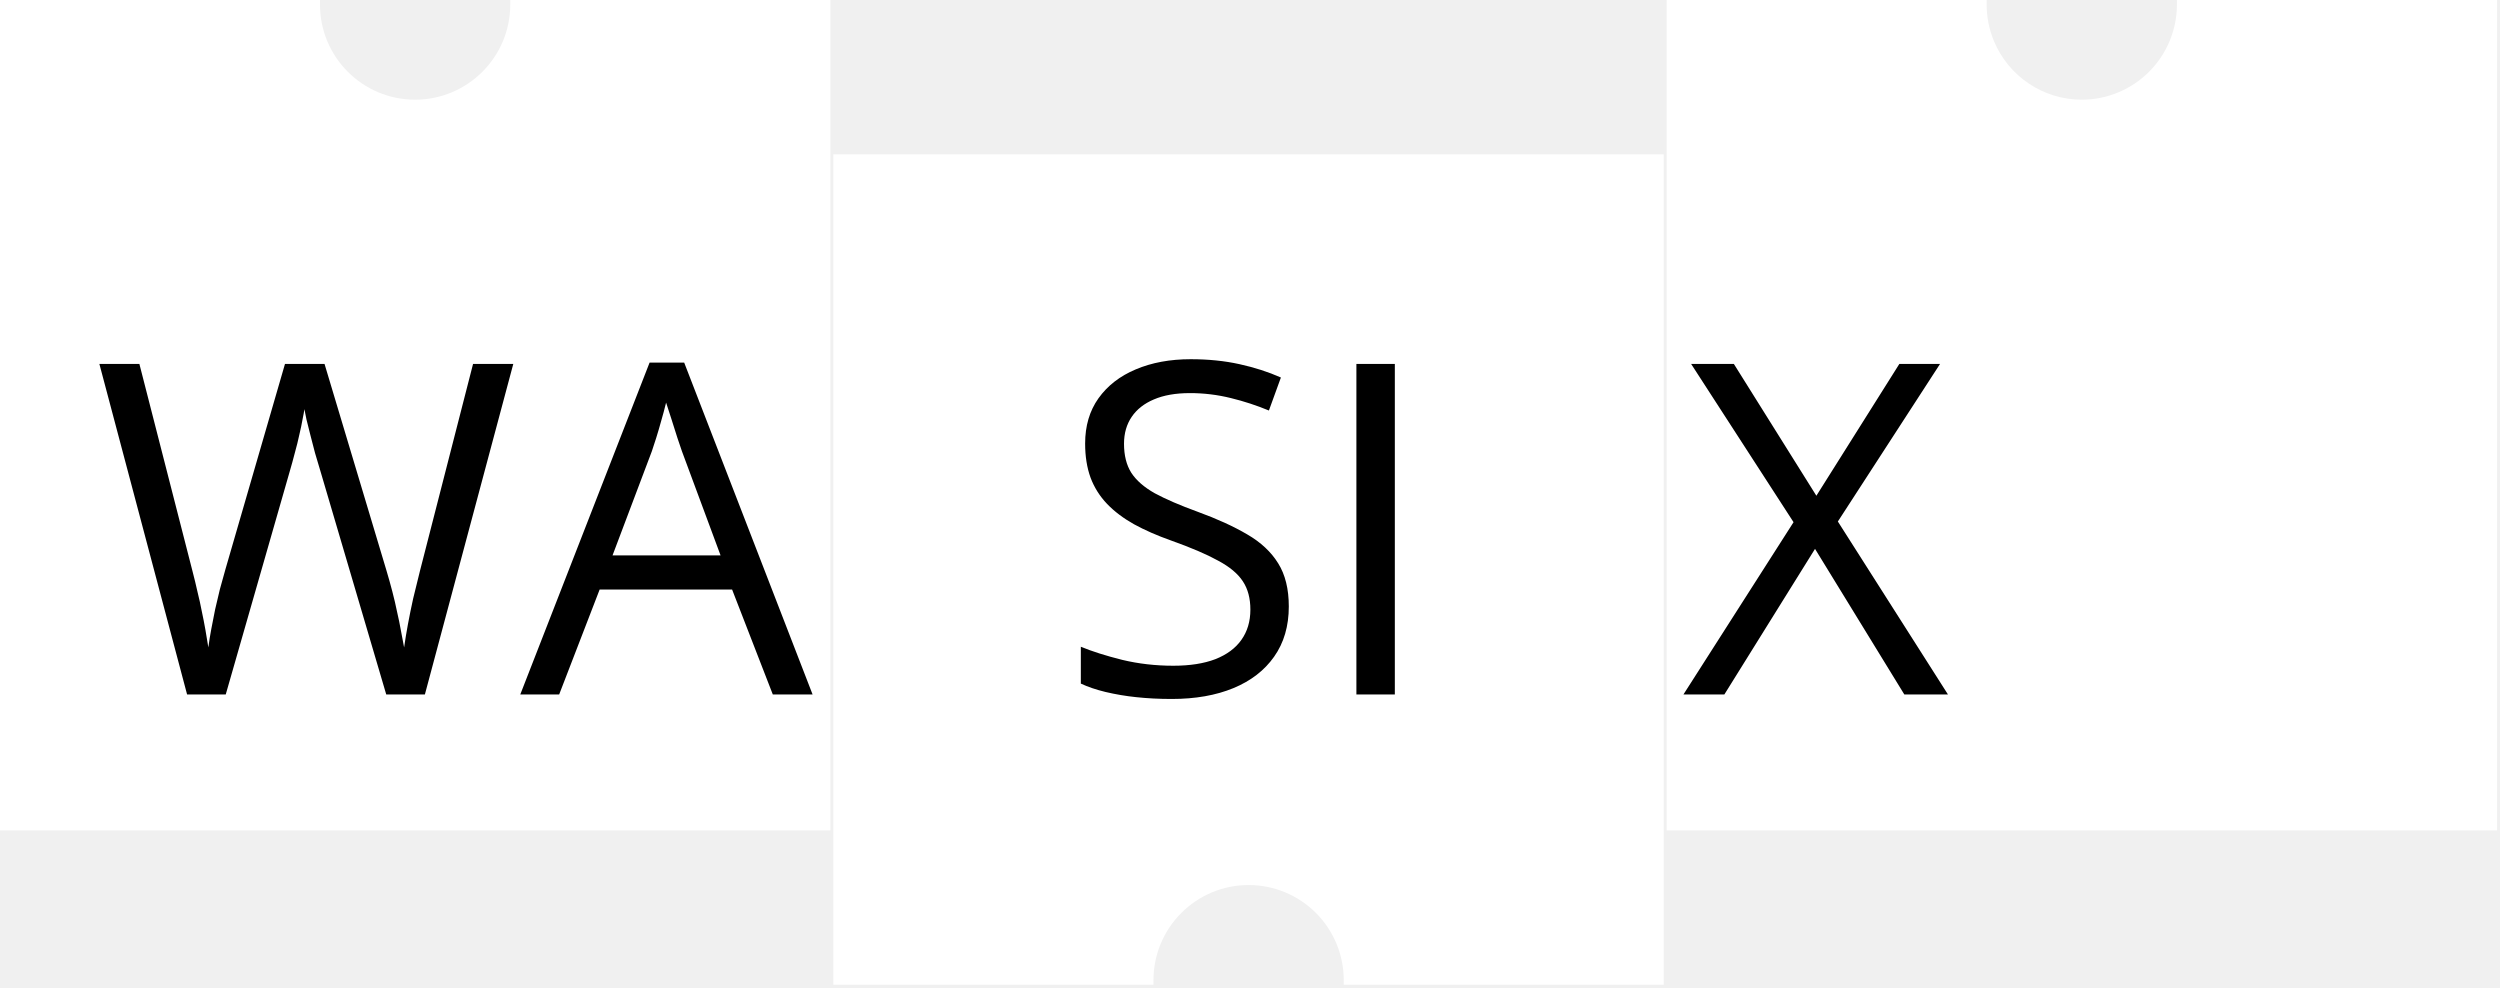
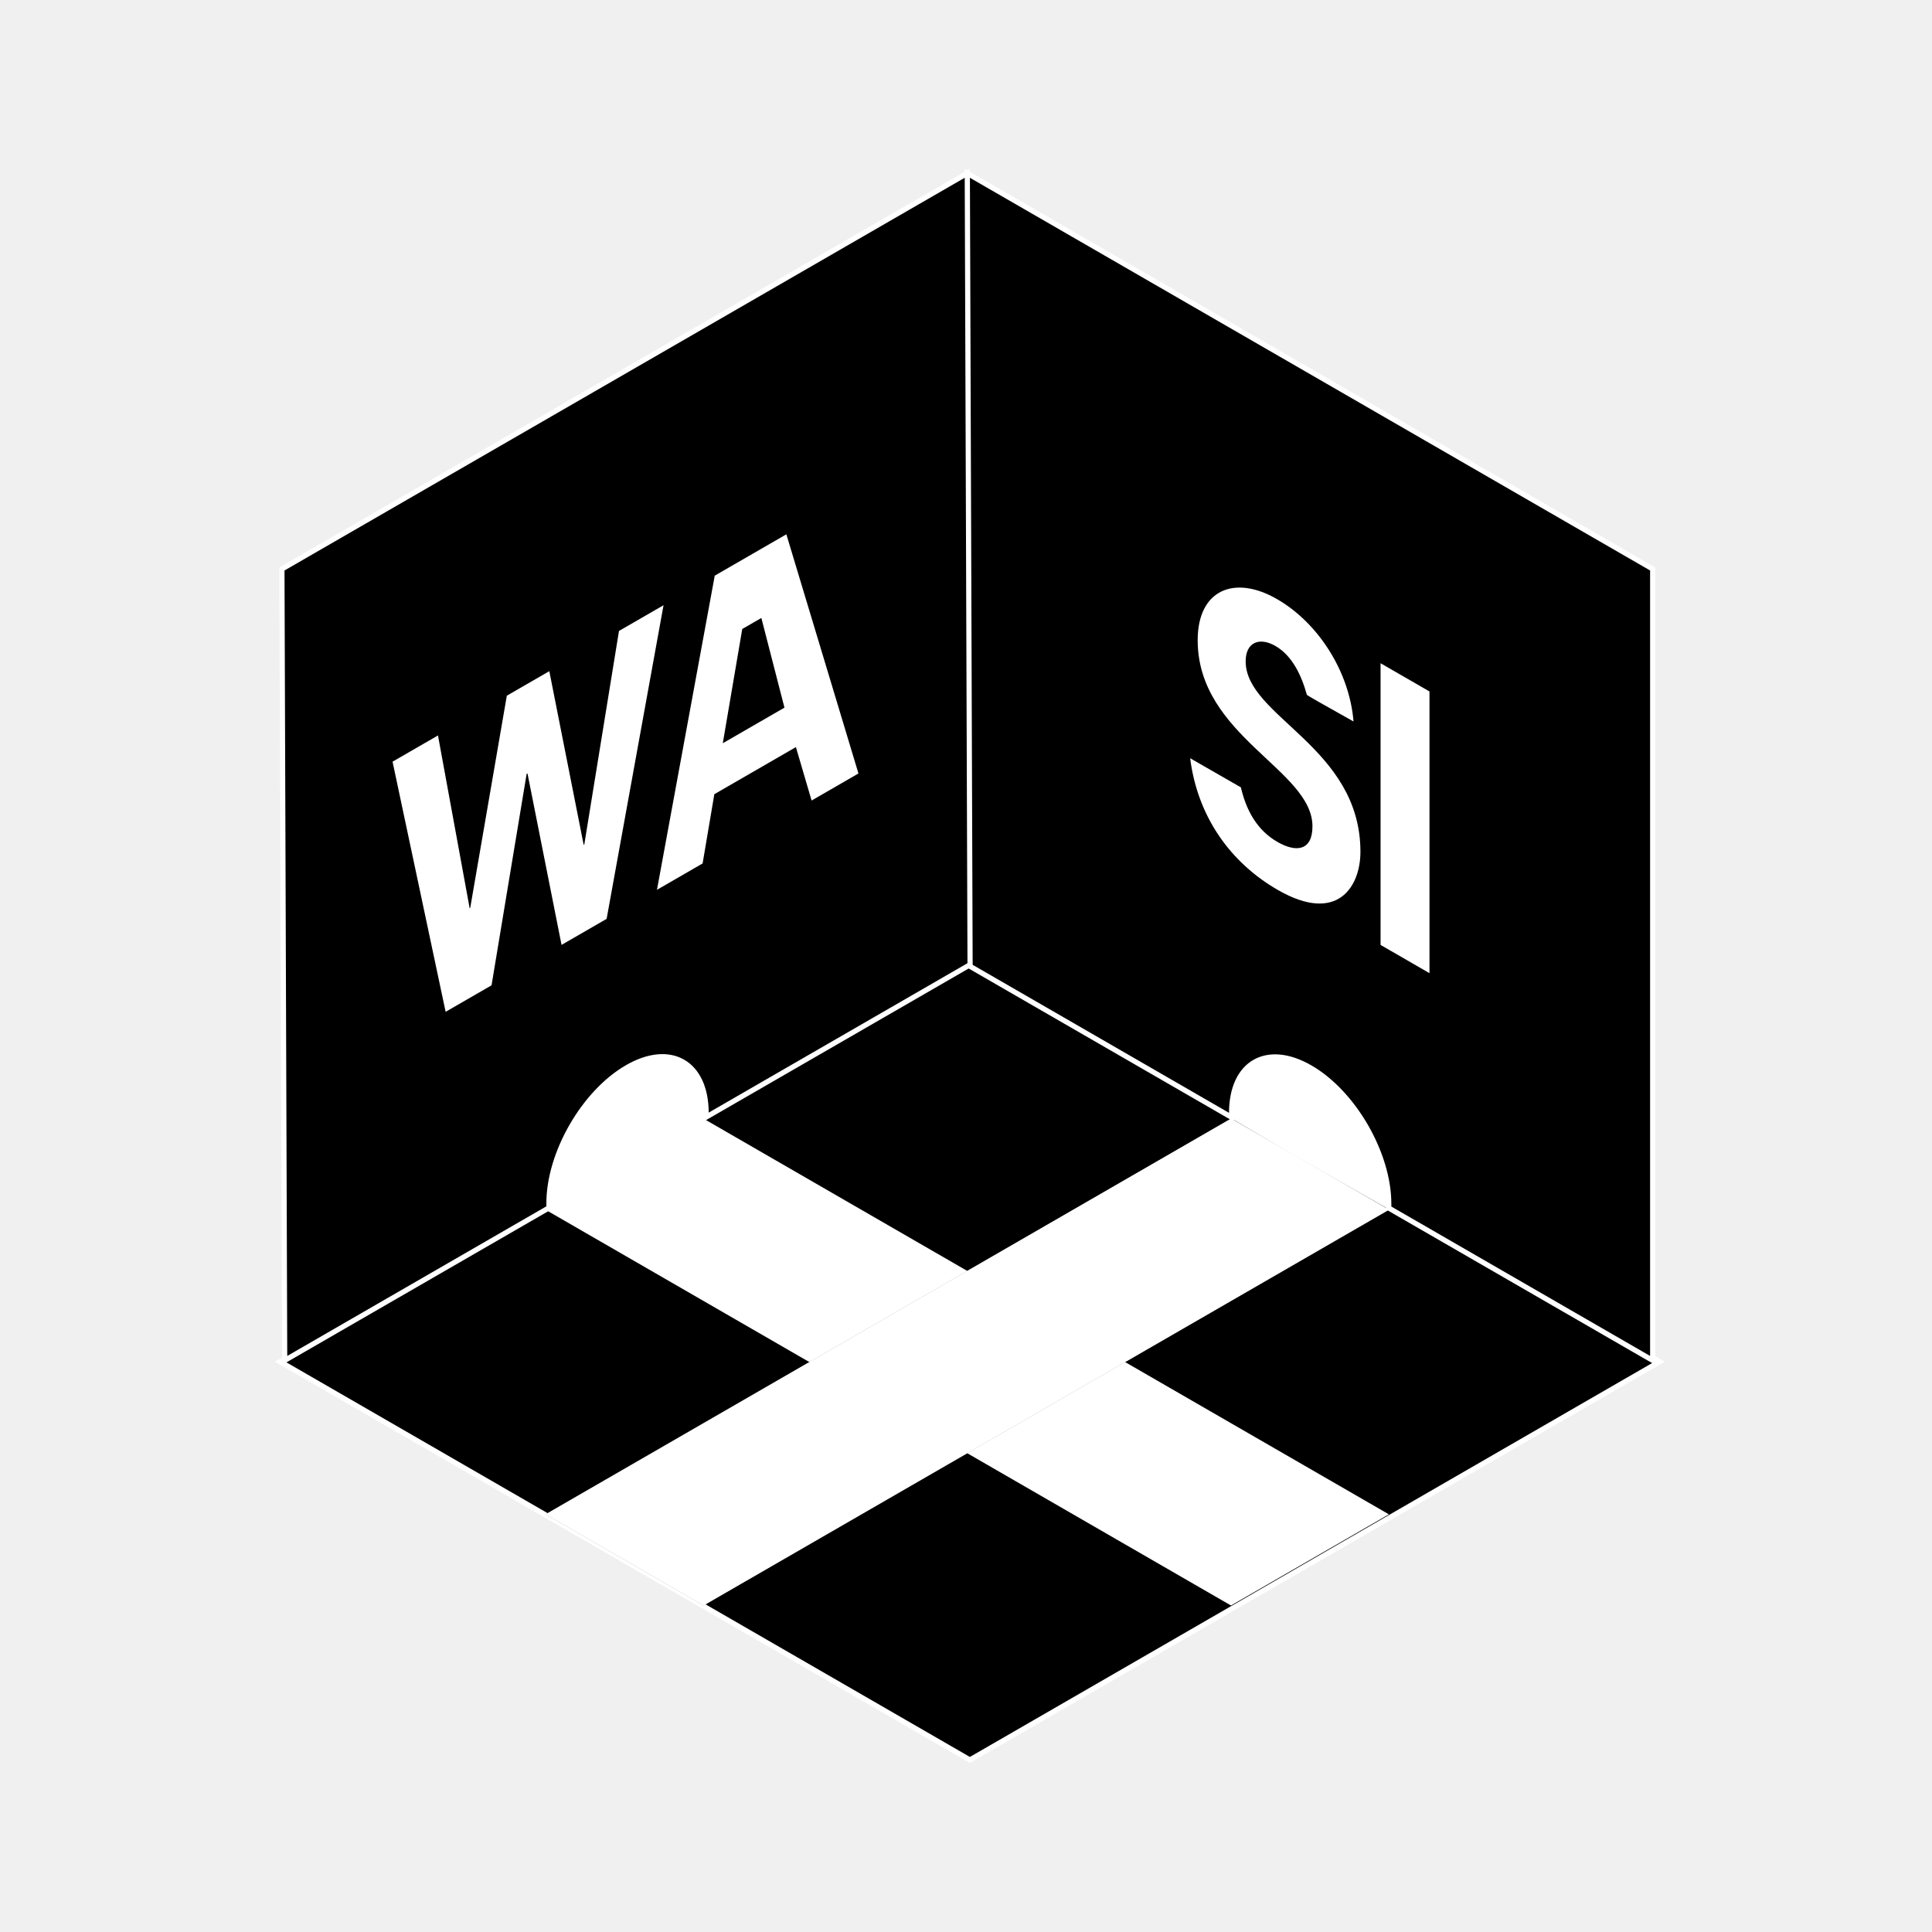
- <svg xmlns="http://www.w3.org/2000/svg" width="324" height="128" fill="none" viewBox="0 0 324 128">
-   <path fill="#fff" d="m79.87 67.39-3.11 13.99h9.68l-3.57-13.99h-3Z" />
-   <path fill="#fff" d="M66.13 0c.01.193.01.387 0 .58a12.34 12.34 0 0 1-12.34 12.34A12.329 12.329 0 0 1 41.47.58a5.61 5.61 0 0 1 0-.58H0v107.62h107.62V0H66.13Zm69.62 60.23 3.11-13.99h-9.68l3.57 13.99h3Z" />
-   <path fill="#fff" d="M149.49 127.62a5.61 5.61 0 0 1 0-.58 12.338 12.338 0 0 1 12.34-12.34 12.344 12.344 0 0 1 8.716 3.618 12.323 12.323 0 0 1 3.604 8.722c.01.193.01.387 0 .58h41.47V20H108v107.62h41.49Zm146.38-60.23-3.11 13.99h9.68l-3.57-13.99h-3Z" />
-   <path fill="#fff" d="M282.13 0c.01.193.01.387 0 .58a12.342 12.342 0 0 1-3.614 8.726 12.34 12.34 0 0 1-8.726 3.614 12.333 12.333 0 0 1-11.385-7.62 12.325 12.325 0 0 1-.935-4.72 5.61 5.61 0 0 1 0-.58H216v107.62h107.62V0h-41.49Z" />
-   <path fill="#000" d="M167.029 78.603c0 2.54-.634 4.708-1.904 6.504-1.25 1.778-3.008 3.135-5.273 4.073-2.266.937-4.932 1.406-7.998 1.406-1.622 0-3.155-.078-4.6-.234a31.266 31.266 0 0 1-3.984-.674c-1.211-.293-2.276-.655-3.194-1.084v-4.776c1.465.606 3.252 1.172 5.362 1.7 2.109.507 4.316.761 6.621.761 2.148 0 3.964-.283 5.449-.85 1.484-.585 2.607-1.415 3.369-2.49.781-1.093 1.172-2.402 1.172-3.925 0-1.465-.322-2.686-.967-3.662-.644-.996-1.719-1.895-3.223-2.696-1.484-.82-3.515-1.69-6.093-2.607-1.817-.645-3.418-1.348-4.805-2.11-1.387-.78-2.549-1.66-3.486-2.636a9.922 9.922 0 0 1-2.139-3.399c-.469-1.289-.703-2.763-.703-4.424 0-2.285.576-4.238 1.728-5.859 1.172-1.64 2.784-2.89 4.834-3.75 2.071-.879 4.444-1.318 7.119-1.318 2.286 0 4.395.215 6.329.644 1.953.43 3.74 1.006 5.361 1.729l-1.553 4.277a33.763 33.763 0 0 0-4.922-1.611 21.896 21.896 0 0 0-5.332-.645c-1.836 0-3.388.274-4.658.82-1.25.528-2.207 1.28-2.871 2.256-.664.977-.996 2.14-.996 3.487 0 1.504.312 2.754.937 3.75.645.996 1.661 1.885 3.047 2.666 1.406.761 3.262 1.562 5.567 2.402 2.519.918 4.658 1.895 6.416 2.93 1.757 1.015 3.095 2.265 4.013 3.75.918 1.465 1.377 3.33 1.377 5.596ZM175.789 90V47.168h4.981V90h-4.981Zm76.664 0h-5.654l-11.572-18.867L223.479 90h-5.303l14.267-22.324-13.271-20.508h5.537l10.693 17.08 10.752-17.08h5.274l-13.242 20.42L252.453 90ZM66.522 47.168 55.066 90h-5.01l-8.495-28.828c-.254-.82-.498-1.64-.733-2.461-.215-.84-.42-1.63-.615-2.373-.195-.762-.361-1.426-.498-1.992l-.264-1.319c-.039.293-.117.723-.234 1.29a32.95 32.95 0 0 1-.41 1.962 37.879 37.879 0 0 1-.586 2.373c-.215.84-.45 1.69-.703 2.55L29.256 90h-5.01L12.88 47.168h5.185l6.885 26.865c.235.899.45 1.787.645 2.666.215.86.4 1.7.556 2.52a64.6 64.6 0 0 1 .47 2.402c.136.781.263 1.543.38 2.285.098-.762.225-1.553.38-2.373.157-.84.323-1.69.499-2.549.195-.859.4-1.728.615-2.607.235-.879.479-1.758.733-2.637l7.705-26.572h5.127l8.027 26.777a82.4 82.4 0 0 1 .762 2.725c.234.898.44 1.777.615 2.637.195.84.361 1.65.498 2.431.156.762.293 1.485.41 2.168a75.19 75.19 0 0 1 .498-3.017c.196-1.055.42-2.158.674-3.31.273-1.153.566-2.345.879-3.575l6.885-26.836h5.215ZM100.154 90l-5.273-13.594H77.713L72.469 90h-5.04l16.758-43.008h4.483L105.31 90h-5.157Zm-6.767-18.018-5.01-13.505c-.117-.352-.313-.928-.586-1.729L87 54.258c-.273-.86-.498-1.553-.674-2.08-.195.8-.41 1.601-.644 2.402a63.25 63.25 0 0 1-.645 2.197c-.215.664-.4 1.23-.556 1.7l-5.098 13.505h14.004Z" />
+ <svg xmlns="http://www.w3.org/2000/svg" width="1494" height="1494" fill="none" viewBox="0 0 1494 1494">
+   <path fill="#939393" d="M1158 783.996H378v161h780v-161Z" />
+   <path fill="#000" stroke="#fff" stroke-width="4" d="m218.268 1051.94-1.732 1 1.732 1 530.007 306 1.732 1 1.732-1L1281.65 1054l1.73-1-1.73-1-530.008-306-1.732-1-1.732 1-529.91 305.94Z" />
+   <path fill="#fff" d="m543.999 865.031-122.087 70.487 530.007 306.002 122.091-70.49-530.011-305.999Z" />
+   <path fill="#939393" d="m1074.4 935.301-122.105-70.5L421.949 1171l122.11 70.5L1074.4 935.301Z" />
+   <path fill="#000" fill-rule="evenodd" stroke="#fff" stroke-width="4" d="M952.382 864 748 746V134l530.01 306v612l-204.09-117.83v-3.3c0-38.75-27.2-85.875-60.77-105.255-33.557-19.375-60.768-3.675-60.768 35.085v3.3Z" clip-rule="evenodd" />
+   <path fill="#fff" fill-rule="evenodd" d="M1046.67 557.916c-23.96-13.395-35.99-20.255-36.08-20.581-4.1-15-11.302-30.298-24.294-37.799-12.367-7.14-23.037-2.94-23.037 11.9 0 42.84 88.751 66.08 88.751 147.28 0 26.6-17.46 56.28-64.017 29.4-35.888-20.72-61.834-55.86-67.654-101.78l39.237 22.528c.089.387.181.773.275 1.158 4.156 17.072 12.417 32.056 27.9 40.994 14.789 8.54 27.159 6.72 27.159-12.04 0-43.68-88.751-69.72-88.751-143.92 0-39.2 28.613-50.68 61.349-31.78 32.012 18.48 56.012 56.14 59.162 94.64Zm58.74 194.63-37.83-21.84v-217.84l37.83 21.84v217.84Z" clip-rule="evenodd" />
+   <path fill="#000" fill-rule="evenodd" stroke="#fff" stroke-width="4" d="m424.518 933.996-.011-3.3c-.136-38.759 26.965-85.879 60.524-105.254 33.567-19.38 60.878-3.665 61.014 35.084l.011 3.3 204.088-117.83L748.007 134 218 440l2.136 612 204.382-118.004Z" clip-rule="evenodd" />
+   <path fill="#fff" d="m303.562 588.999 35.126-20.28 24.495 133.624.433-.25 28.306-164.109 32.857-18.97 26.554 134.249.511-.295 26.811-165.059 34.45-19.89-44.008 242.534-34.858 20.125-26.331-132.564-.675.39-27.121 163.424-35.507 20.5-41.043-193.429Zm249.146-143.845 55.374-31.97 55.749 184.939-36.234 20.92-12.129-41.315-63.081 36.42-9.063 53.55-35.291 20.375 44.675-242.919Zm21.266 41.24-15.043 88.344 47.684-27.53-17.867-69.344-14.774 8.53Zm377.983 378.602 122.113 70.5L544.059 1241.5l-122.11-70.5 530.008-306.004Z" />
+   <path fill="#fff" fill-rule="evenodd" d="m952 864.685 50.12 29.5 71.42 40.67v-3.3c0-38.75-27.2-85.875-60.77-105.255-33.559-19.375-60.77-3.675-60.77 35.085v3.3Zm-406.462-1-50.118 29.5-71.42 40.67v-3.3c0-38.75 27.202-85.875 60.769-105.255 33.559-19.375 60.769-3.675 60.769 35.085v3.3Z" clip-rule="evenodd" />
</svg>
